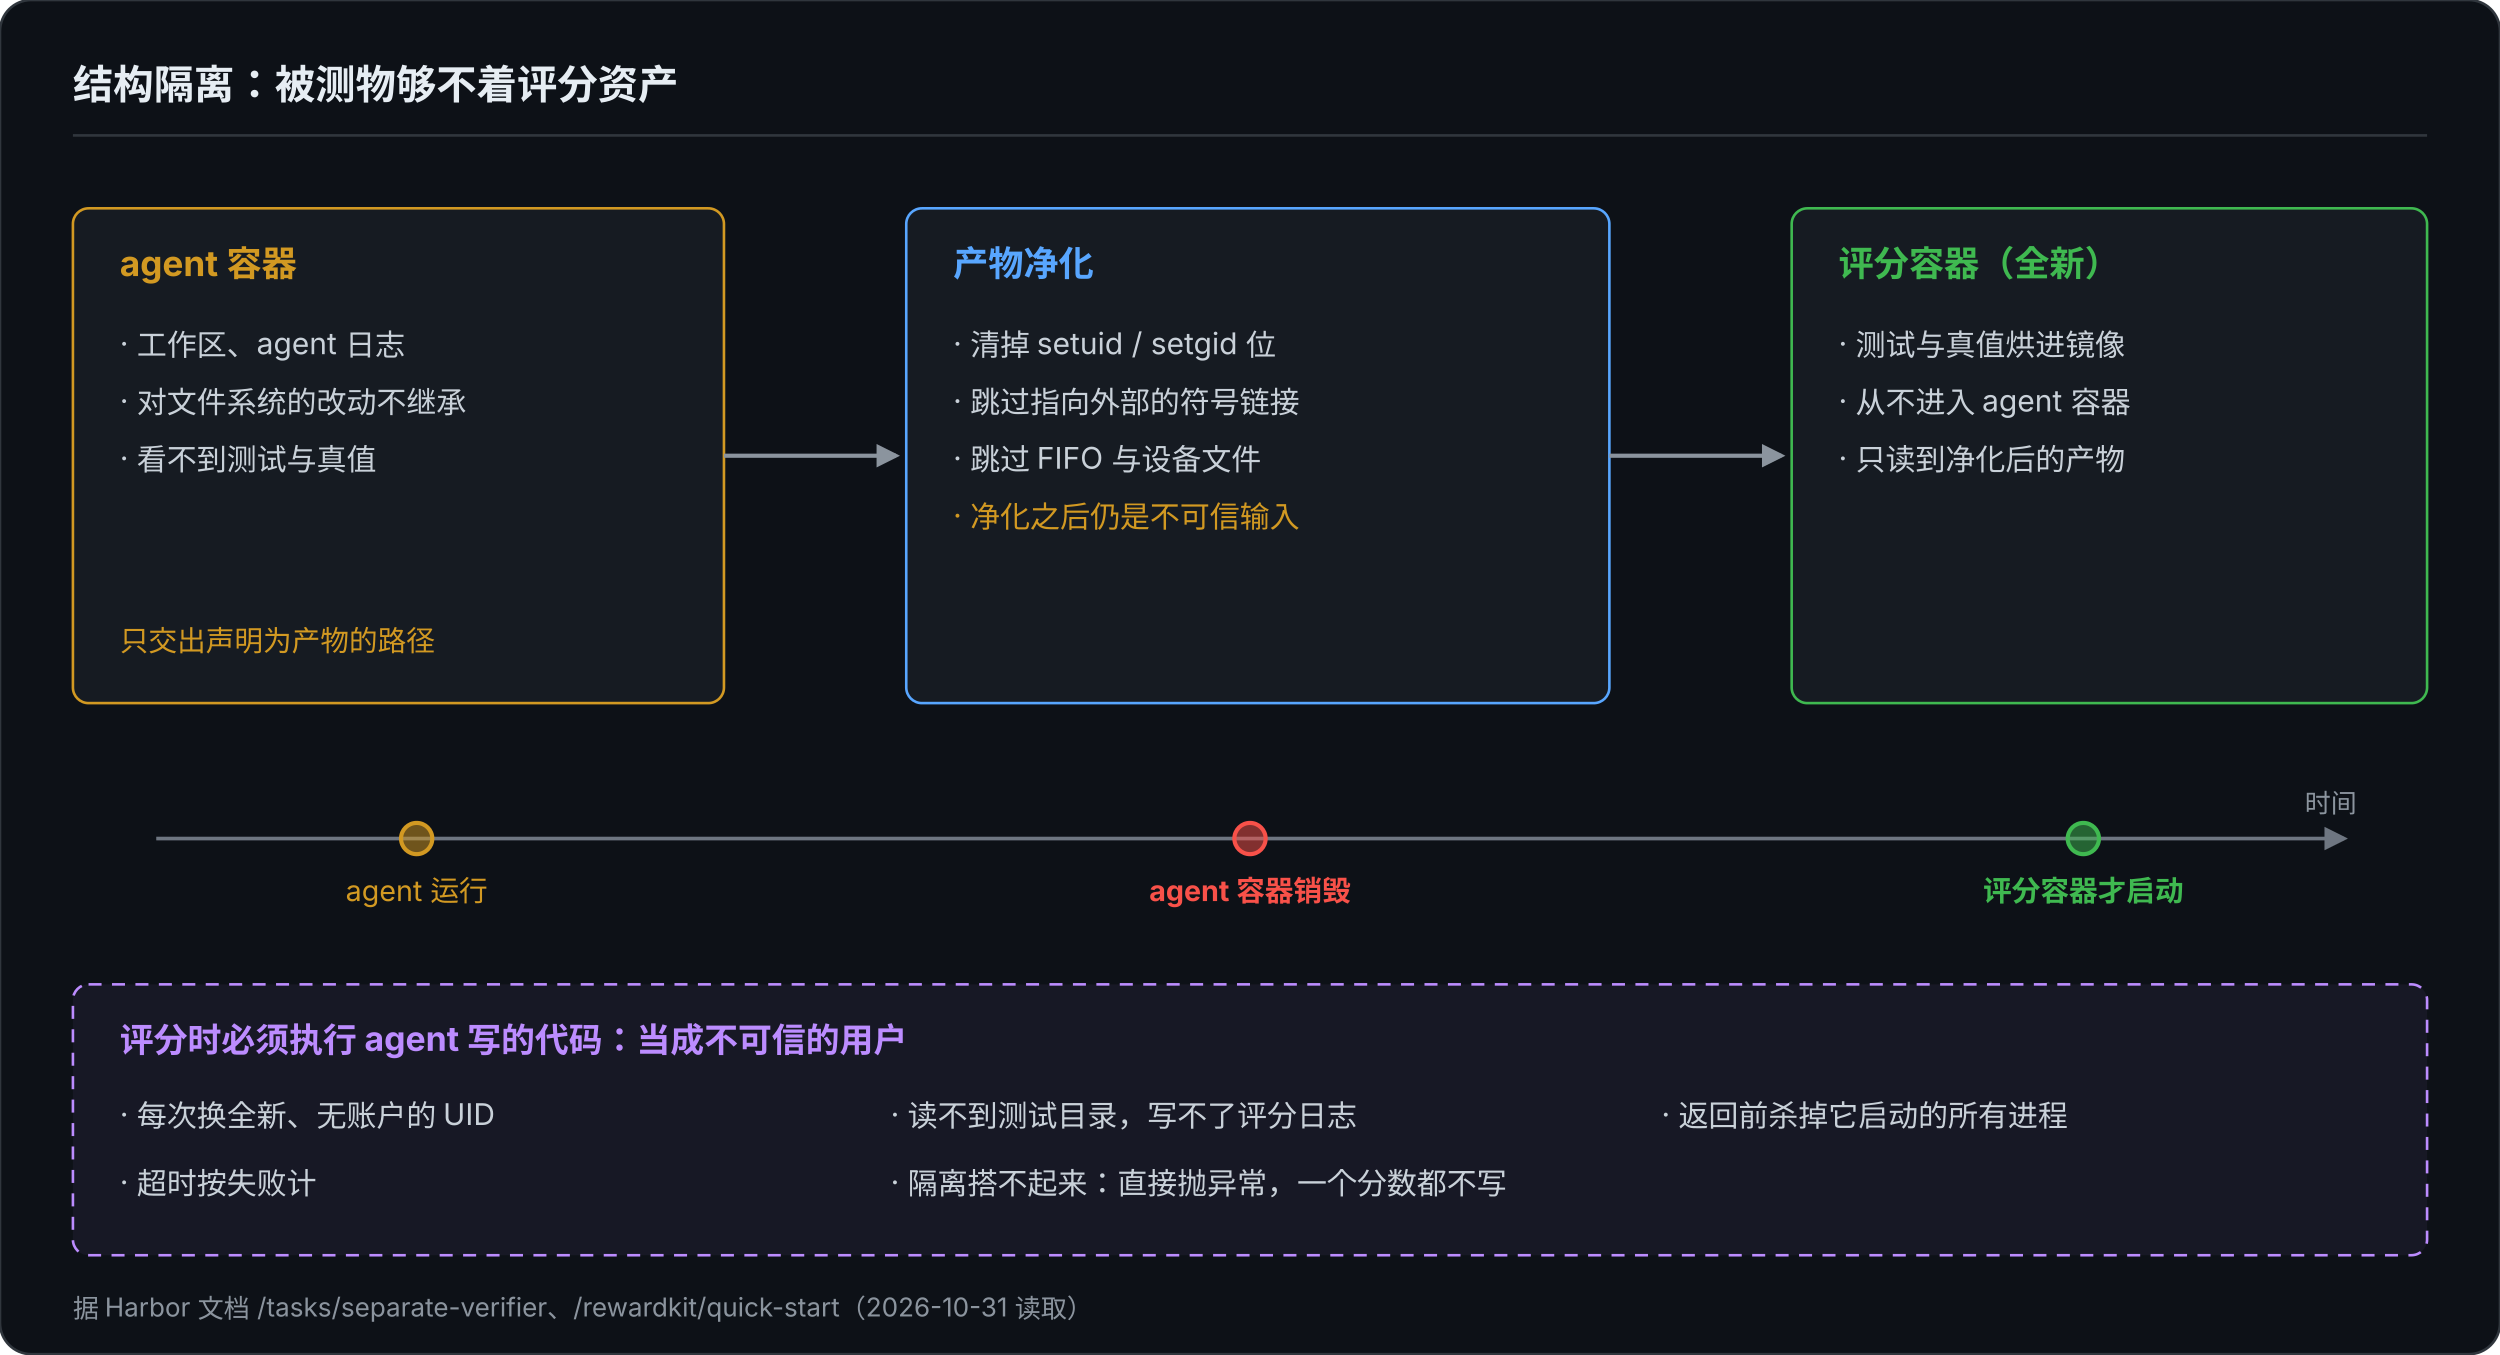
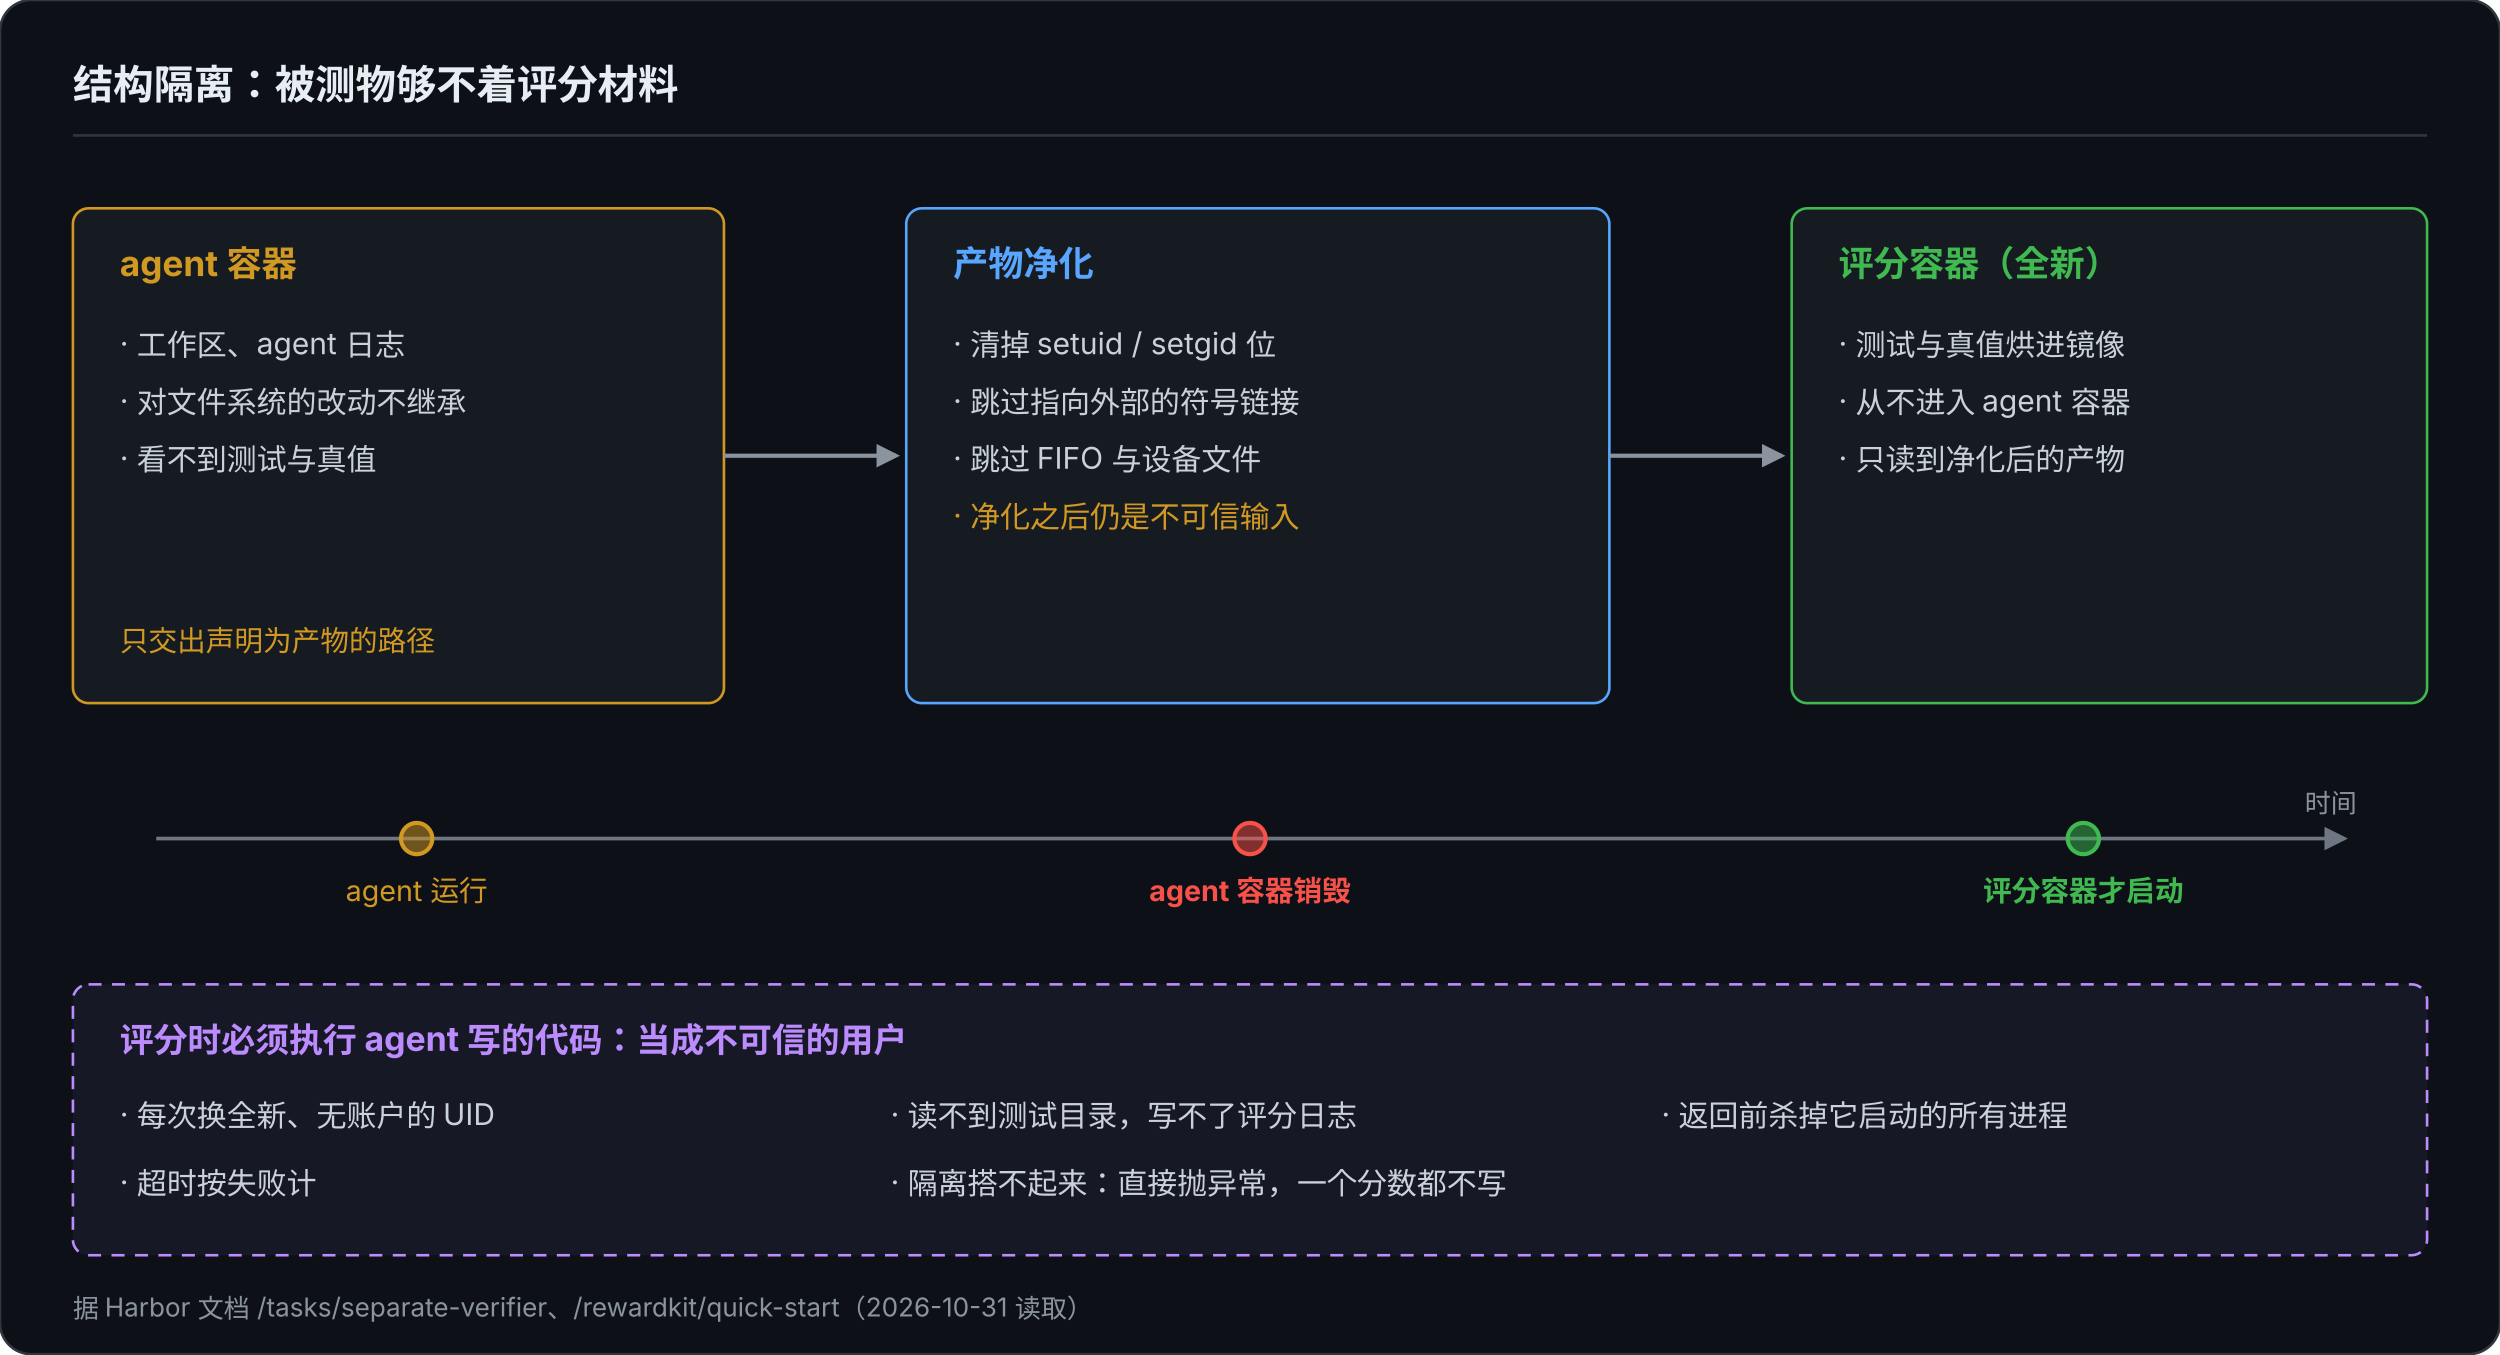
<svg xmlns="http://www.w3.org/2000/svg" width="960" height="520" viewBox="0 0 960 520">
  <defs>
    <marker id="mk-6e7681" markerWidth="9" markerHeight="9" refX="7.4" refY="4.5" orient="auto" markerUnits="userSpaceOnUse">
      <path d="M0,0 L9,4.5 L0,9 z" fill="#6e7681" />
    </marker>
    <marker id="mk-8b949e" markerWidth="9" markerHeight="9" refX="7.4" refY="4.5" orient="auto" markerUnits="userSpaceOnUse">
      <path d="M0,0 L9,4.5 L0,9 z" fill="#8b949e" />
    </marker>
  </defs>
  <rect x="0" y="0" width="960" height="520" rx="12" fill="#0d1117" stroke="#30363d" stroke-width="1" />
-   <text x="28" y="38" font-size="15.5" fill="#e6edf3" font-family="-apple-system,'PingFang SC','Hiragino Sans GB','Microsoft YaHei',sans-serif" text-anchor="start" font-weight="700">结构隔离：被测物够不着评分资产</text>
+   <text x="28" y="38" font-size="15.5" fill="#e6edf3" font-family="-apple-system,'PingFang SC','Hiragino Sans GB','Microsoft YaHei',sans-serif" text-anchor="start" font-weight="700">结构隔离：被测物够不着评分材料</text>
  <line x1="28" y1="52" x2="932" y2="52" stroke="#30363d" stroke-width="1" />
  <rect x="28" y="80" width="250" height="190" rx="6" fill="#161b22" stroke="#d29922" stroke-width="1" />
  <text x="46" y="106" font-size="13.5" fill="#d29922" font-family="-apple-system,'PingFang SC','Hiragino Sans GB','Microsoft YaHei',sans-serif" text-anchor="start" font-weight="700">agent 容器</text>
  <text x="46" y="136" font-size="11.5" fill="#c9d1d9" font-family="-apple-system,'PingFang SC','Hiragino Sans GB','Microsoft YaHei',sans-serif" text-anchor="start" font-weight="400">· 工作区、agent 日志</text>
  <text x="46" y="158" font-size="11.5" fill="#c9d1d9" font-family="-apple-system,'PingFang SC','Hiragino Sans GB','Microsoft YaHei',sans-serif" text-anchor="start" font-weight="400">· 对文件系统的改动不继承</text>
  <text x="46" y="180" font-size="11.5" fill="#c9d1d9" font-family="-apple-system,'PingFang SC','Hiragino Sans GB','Microsoft YaHei',sans-serif" text-anchor="start" font-weight="400">· 看不到测试与真值</text>
  <text x="46" y="250" font-size="11" fill="#d29922" font-family="-apple-system,'PingFang SC','Hiragino Sans GB','Microsoft YaHei',sans-serif" text-anchor="start" font-weight="400">只交出声明为产物的路径</text>
  <line x1="278" y1="175" x2="344" y2="175" stroke="#8b949e" stroke-width="1.6" marker-end="url(#mk-8b949e)" />
  <rect x="348" y="80" width="270" height="190" rx="6" fill="#161b22" stroke="#58a6ff" stroke-width="1" />
  <text x="366" y="106" font-size="13.5" fill="#58a6ff" font-family="-apple-system,'PingFang SC','Hiragino Sans GB','Microsoft YaHei',sans-serif" text-anchor="start" font-weight="700">产物净化</text>
  <text x="366" y="136" font-size="11.5" fill="#c9d1d9" font-family="-apple-system,'PingFang SC','Hiragino Sans GB','Microsoft YaHei',sans-serif" text-anchor="start" font-weight="400">· 清掉 setuid / setgid 位</text>
  <text x="366" y="158" font-size="11.5" fill="#c9d1d9" font-family="-apple-system,'PingFang SC','Hiragino Sans GB','Microsoft YaHei',sans-serif" text-anchor="start" font-weight="400">· 跳过指向外部的符号链接</text>
  <text x="366" y="180" font-size="11.5" fill="#c9d1d9" font-family="-apple-system,'PingFang SC','Hiragino Sans GB','Microsoft YaHei',sans-serif" text-anchor="start" font-weight="400">· 跳过 FIFO 与设备文件</text>
  <text x="366" y="202" font-size="11.5" fill="#d29922" font-family="-apple-system,'PingFang SC','Hiragino Sans GB','Microsoft YaHei',sans-serif" text-anchor="start" font-weight="400">· 净化之后仍是不可信输入</text>
  <line x1="618" y1="175" x2="684" y2="175" stroke="#8b949e" stroke-width="1.6" marker-end="url(#mk-8b949e)" />
  <rect x="688" y="80" width="244" height="190" rx="6" fill="#161b22" stroke="#3fb950" stroke-width="1" />
  <text x="706" y="106" font-size="13.5" fill="#3fb950" font-family="-apple-system,'PingFang SC','Hiragino Sans GB','Microsoft YaHei',sans-serif" text-anchor="start" font-weight="700">评分容器（全新）</text>
  <text x="706" y="136" font-size="11.5" fill="#c9d1d9" font-family="-apple-system,'PingFang SC','Hiragino Sans GB','Microsoft YaHei',sans-serif" text-anchor="start" font-weight="400">· 测试与真值烘进镜像</text>
  <text x="706" y="158" font-size="11.5" fill="#c9d1d9" font-family="-apple-system,'PingFang SC','Hiragino Sans GB','Microsoft YaHei',sans-serif" text-anchor="start" font-weight="400">· 从不进入 agent 容器</text>
  <text x="706" y="180" font-size="11.5" fill="#c9d1d9" font-family="-apple-system,'PingFang SC','Hiragino Sans GB','Microsoft YaHei',sans-serif" text-anchor="start" font-weight="400">· 只读到净化后的产物</text>
  <line x1="60" y1="322" x2="900" y2="322" stroke="#6e7681" stroke-width="1.4" marker-end="url(#mk-6e7681)" />
  <circle cx="160" cy="322" r="6" fill="#d29922" fill-opacity="0.5" stroke="#d29922" stroke-width="1.6" />
  <text x="160" y="346" font-size="11" fill="#d29922" font-family="-apple-system,'PingFang SC','Hiragino Sans GB','Microsoft YaHei',sans-serif" text-anchor="middle" font-weight="400">agent 运行</text>
  <circle cx="480" cy="322" r="6" fill="#f85149" fill-opacity="0.5" stroke="#f85149" stroke-width="1.6" />
  <text x="480" y="346" font-size="11" fill="#f85149" font-family="-apple-system,'PingFang SC','Hiragino Sans GB','Microsoft YaHei',sans-serif" text-anchor="middle" font-weight="700">agent 容器销毁</text>
  <circle cx="800" cy="322" r="6" fill="#3fb950" fill-opacity="0.5" stroke="#3fb950" stroke-width="1.6" />
  <text x="800" y="346" font-size="11" fill="#3fb950" font-family="-apple-system,'PingFang SC','Hiragino Sans GB','Microsoft YaHei',sans-serif" text-anchor="middle" font-weight="700">评分容器才启动</text>
  <text x="905" y="312" font-size="10" fill="#8b949e" font-family="-apple-system,'PingFang SC','Hiragino Sans GB','Microsoft YaHei',sans-serif" text-anchor="end" font-weight="400">时间</text>
  <rect x="28" y="378" width="904" height="104" rx="6" fill="#bc8cff" fill-opacity="0.06" stroke="#bc8cff" stroke-width="1" stroke-dasharray="5 4" />
  <text x="46" y="404" font-size="13" fill="#bc8cff" font-family="-apple-system,'PingFang SC','Hiragino Sans GB','Microsoft YaHei',sans-serif" text-anchor="start" font-weight="700">评分时必须执行 agent 写的代码：当成不可信的用户</text>
  <text x="46" y="432" font-size="11.5" fill="#c9d1d9" font-family="-apple-system,'PingFang SC','Hiragino Sans GB','Microsoft YaHei',sans-serif" text-anchor="start" font-weight="400">· 每次换全新、无账户的 UID</text>
  <text x="342" y="432" font-size="11.5" fill="#c9d1d9" font-family="-apple-system,'PingFang SC','Hiragino Sans GB','Microsoft YaHei',sans-serif" text-anchor="start" font-weight="400">· 读不到测试目录，写不了评分日志</text>
  <text x="638" y="432" font-size="11.5" fill="#c9d1d9" font-family="-apple-system,'PingFang SC','Hiragino Sans GB','Microsoft YaHei',sans-serif" text-anchor="start" font-weight="400">· 返回前杀掉它启动的所有进程</text>
  <text x="46" y="458" font-size="11.5" fill="#c9d1d9" font-family="-apple-system,'PingFang SC','Hiragino Sans GB','Microsoft YaHei',sans-serif" text-anchor="start" font-weight="400">· 超时按失败计</text>
  <text x="342" y="458" font-size="11.5" fill="#c9d1d9" font-family="-apple-system,'PingFang SC','Hiragino Sans GB','Microsoft YaHei',sans-serif" text-anchor="start" font-weight="400">· 隔离搭不起来：直接抛异常，一个分数都不写</text>
  <text x="28" y="506" font-size="10" fill="#8b949e" font-family="-apple-system,'PingFang SC','Hiragino Sans GB','Microsoft YaHei',sans-serif" text-anchor="start" font-weight="400">据 Harbor 文档 /tasks/separate-verifier、/rewardkit/quick-start（2026-10-31 读取）</text>
</svg>
